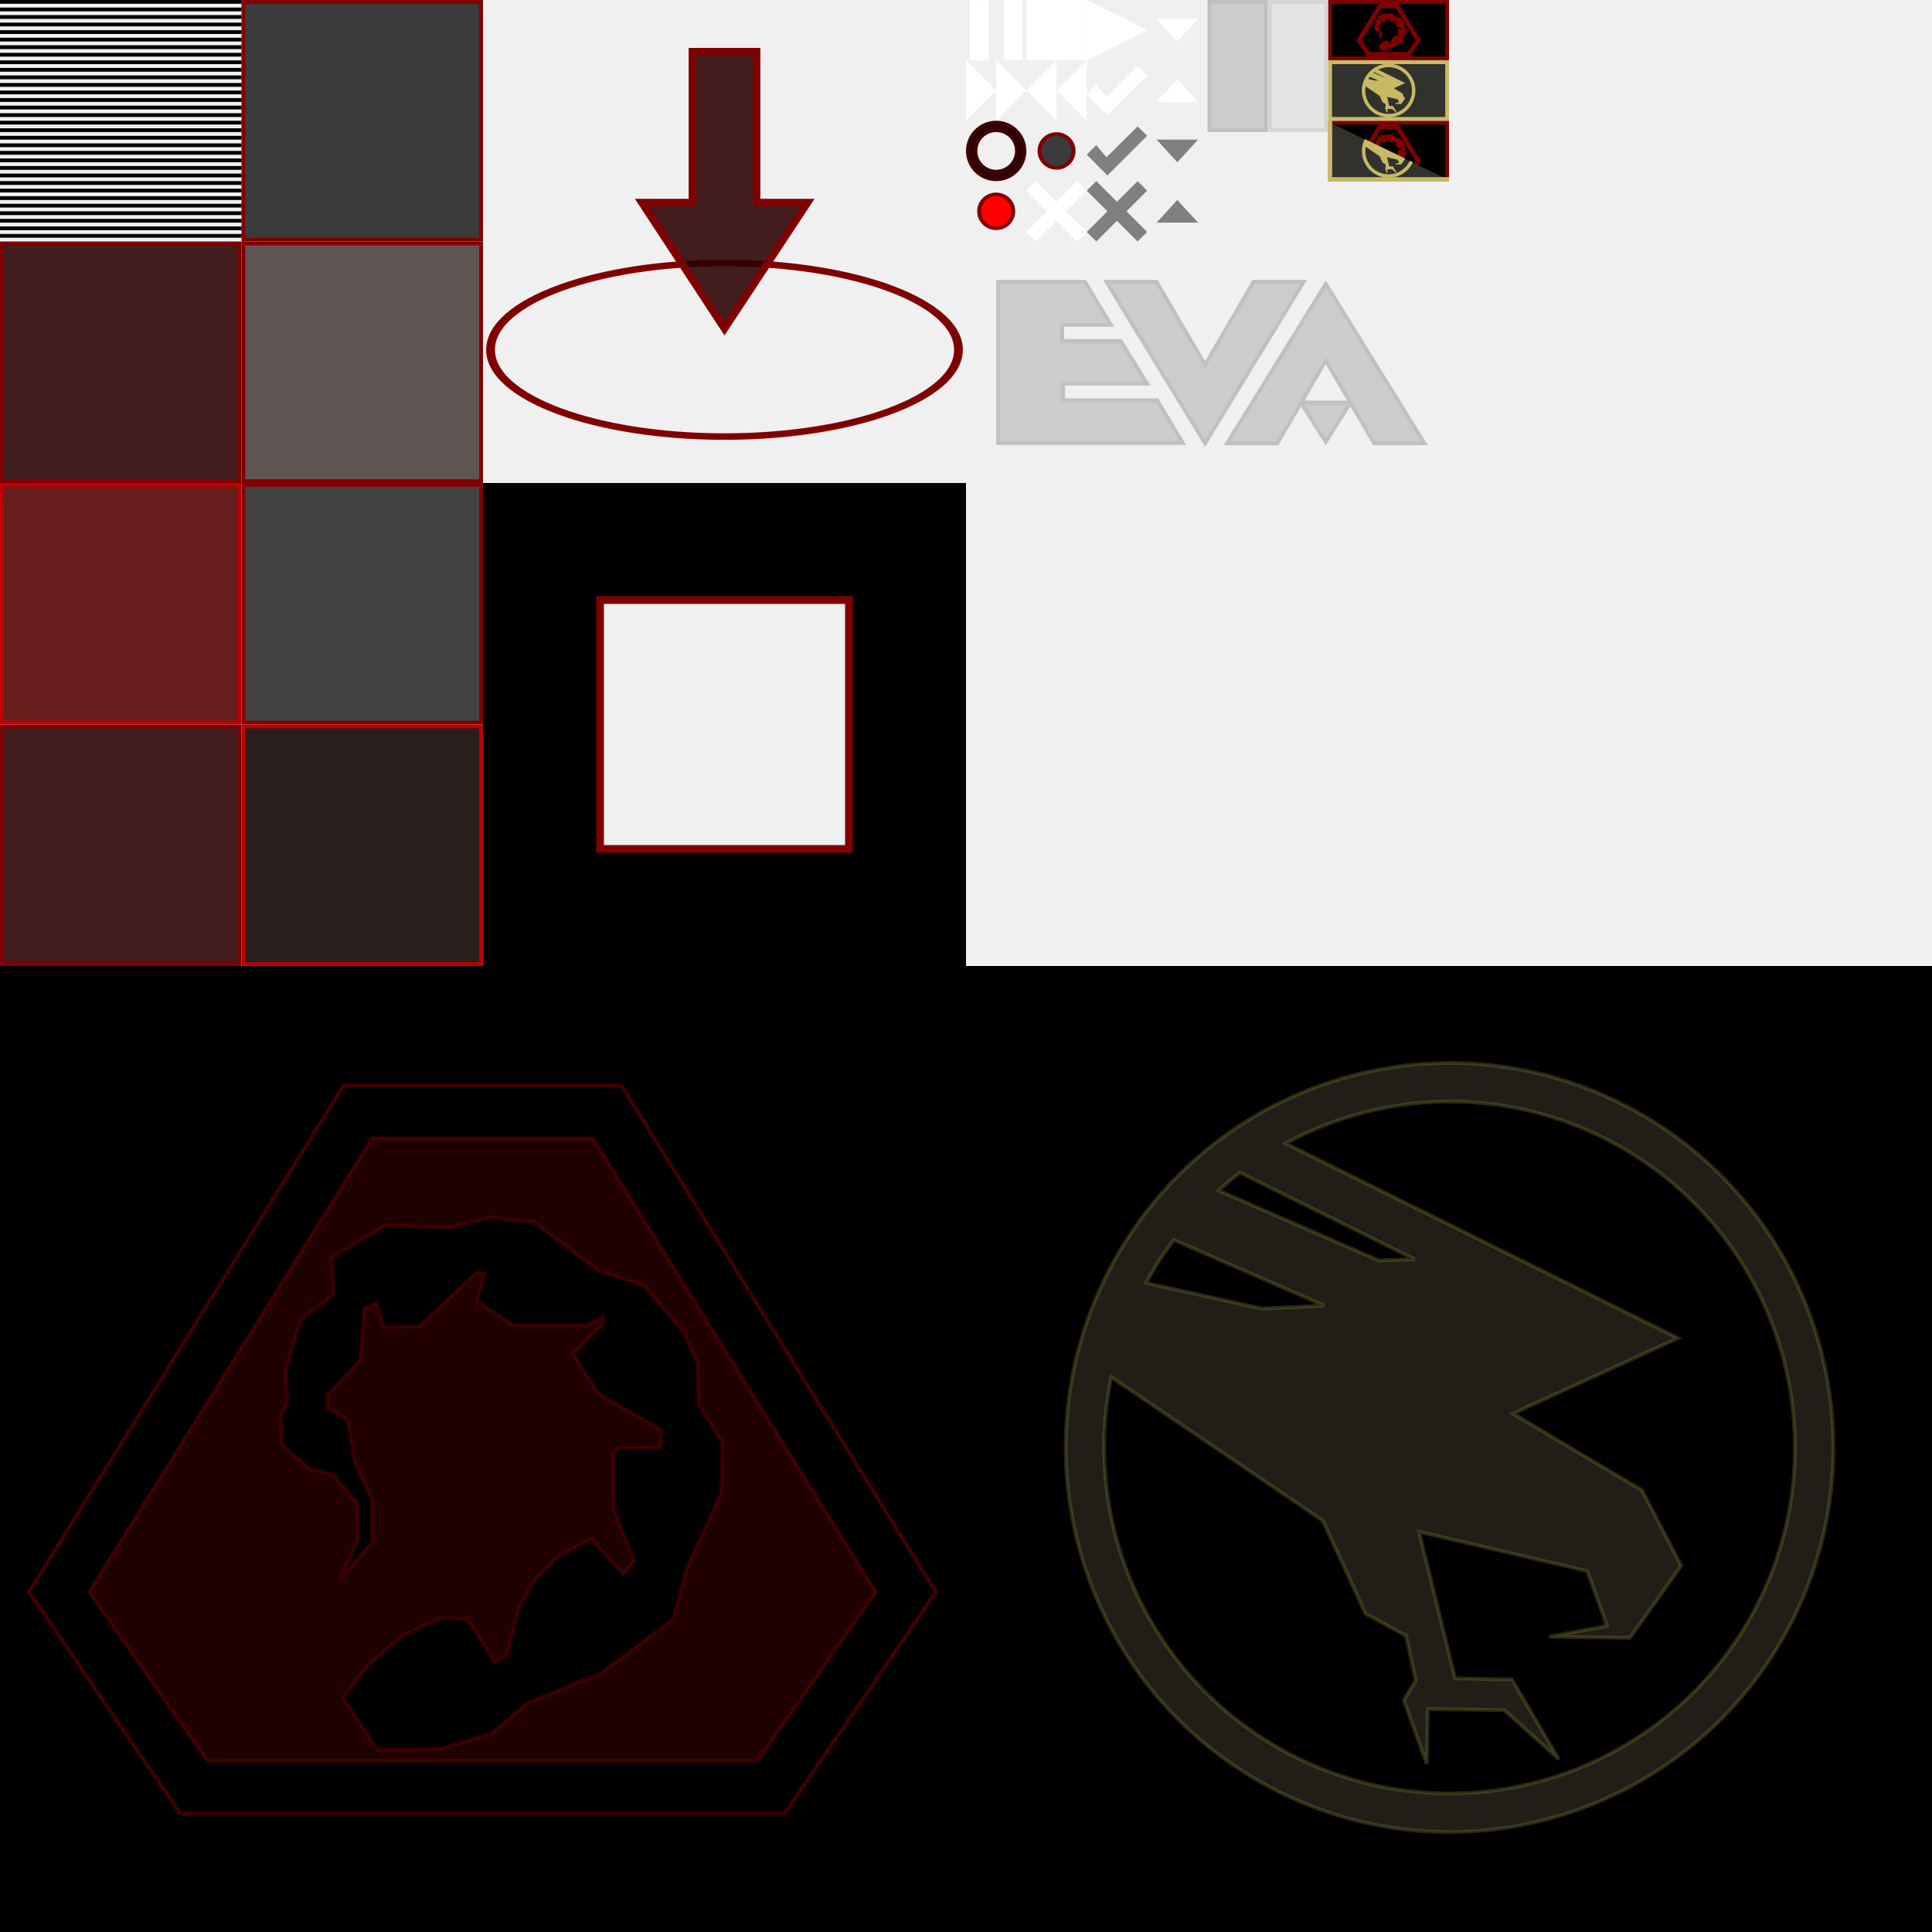
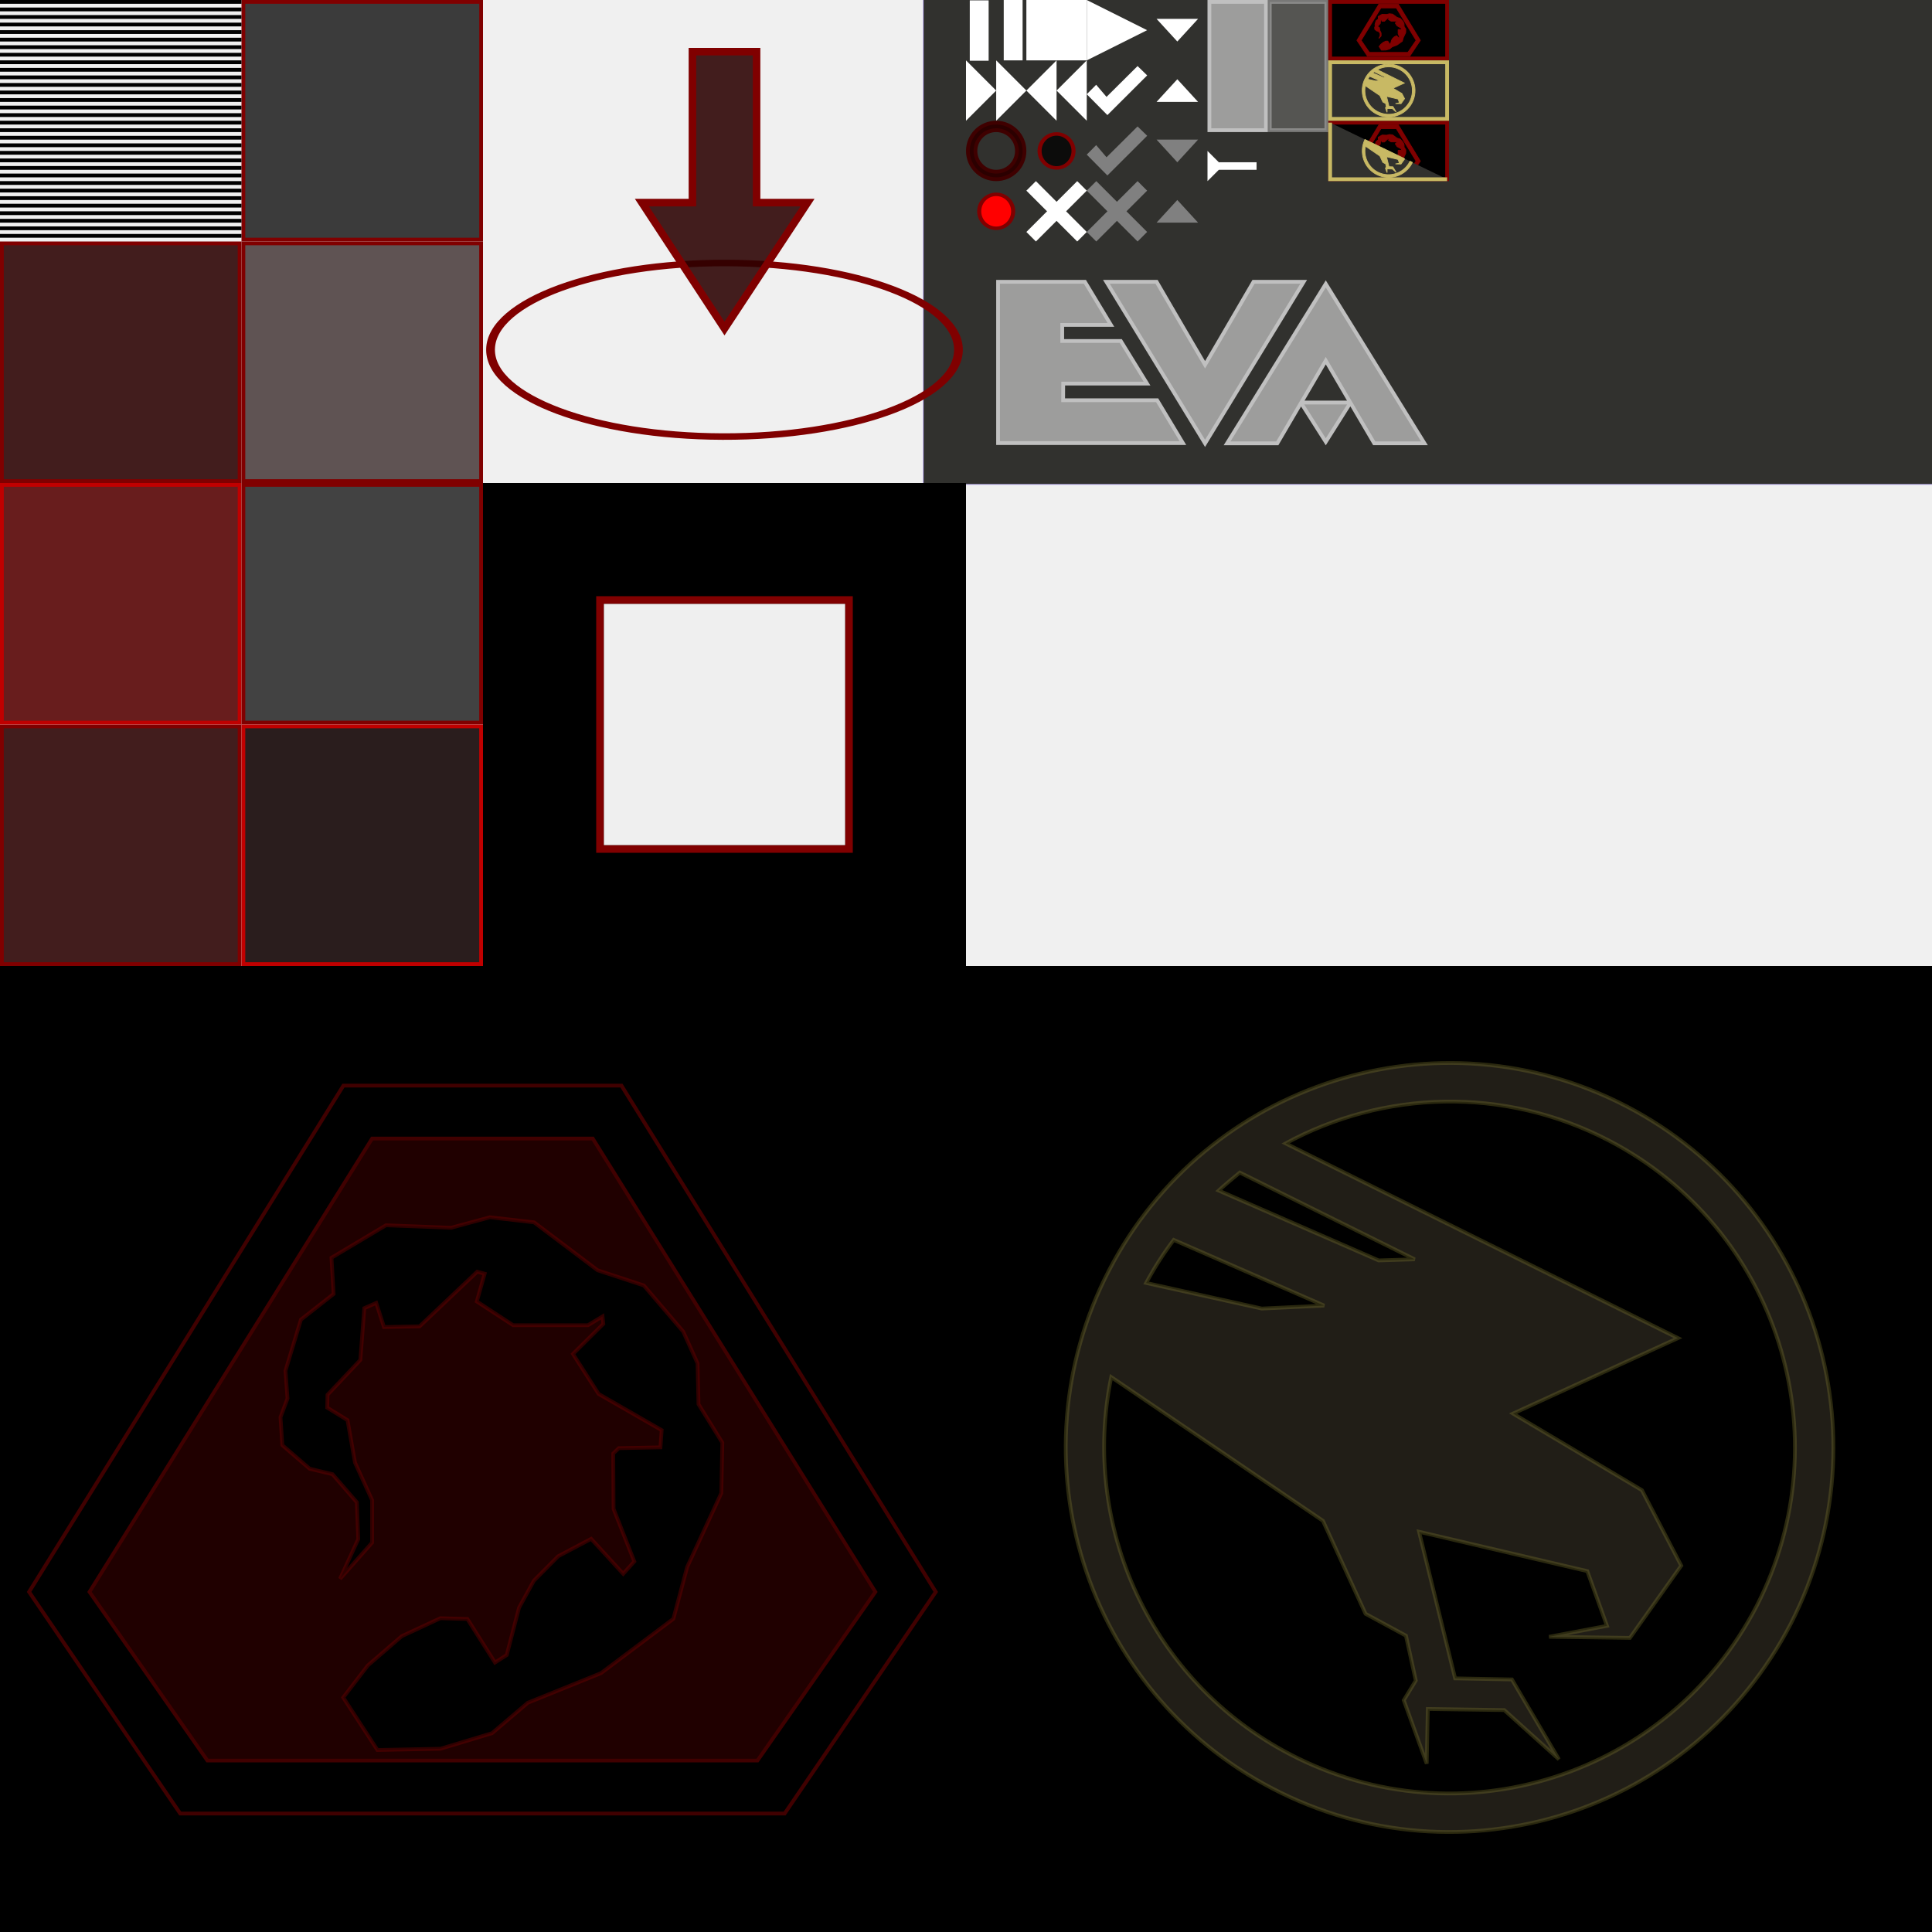
<svg xmlns="http://www.w3.org/2000/svg" width="512" height="512" id="svg2" version="1.1">
  <defs id="defs4">
    <marker style="overflow:visible;" id="Arrow1Lend" refX="0.0" refY="0.0" orient="auto">
      <path transform="scale(0.8) rotate(180) translate(12.5,0)" style="fill-rule:evenodd;stroke:#000000;stroke-width:1.0pt;marker-start:none;" d="M 0.0,0.0 L 5.0,-5.0 L -12.5,0.0 L 5.0,5.0 L 0.0,0.0 z " id="path4339" />
    </marker>
    <marker style="overflow:visible" id="TriangleOutL" refX="0.0" refY="0.0" orient="auto">
      <path transform="scale(0.8)" style="fill-rule:evenodd;stroke:#000000;stroke-width:1.0pt;marker-start:none" d="M 5.77,0.0 L -2.88,5.0 L -2.88,-5.0 L 5.77,0.0 z " id="path4479" />
    </marker>
  </defs>
  <g id="layer1" transform="translate(0,-540.3622)">
+     <rect style="fill:#31312e;fill-opacity:1;stroke:#c8b9ff;stroke-width:0.2;stroke-linecap:butt;stroke-linejoin:miter;stroke-miterlimit:4;stroke-opacity:1;stroke-dasharray:none;stroke-dashoffset:0" id="rect3946" width="275.133" height="150.941" x="244.659" y="-22.546" transform="translate(0,540.3622)" />
    <rect y="572.862" x="352.5" height="15" width="31" id="rect3912" style="fill:#000000;fill-opacity:1;stroke:#800000;stroke-width:1;stroke-opacity:1" />
    <path style="fill:#800000;fill-opacity:1;stroke:#800000;stroke-width:0.2;stroke-miterlimit:4;stroke-opacity:1;stroke-dasharray:none" d="m 365.47,584.7 0.459,-0.579 0.634,-0.53 0.721,-0.325 0.505,0.013 0.516,0.789 0.22,-0.136 0.23,-0.857 0.277,-0.487 0.456,-0.445 0.615,-0.314 0.599,0.633 0.208,-0.223 -0.387,-0.952 -0.007,-1.002 0.104,-0.096 0.778,-0.015 0.022,-0.311 -1.178,-0.656 -0.479,-0.723 0.567,-0.544 -0.015,-0.136 -0.272,0.159 -1.398,0 -0.679,-0.43 0.147,-0.502 -0.14,-0.036 -1.075,0.988 -0.666,0.013 -0.145,-0.437 -0.223,0.095 -0.074,0.937 -0.613,0.63 -0.006,0.233 0.379,0.226 0.14,0.769 0.319,0.678 0,0.769 -0.599,0.656 0.341,-0.719 -0.027,-0.667 -0.454,-0.508 -0.427,-0.099 -0.511,-0.427 -0.034,-0.505 0.131,-0.34 -0.038,-0.5 0.289,-0.925 0.611,-0.464 -0.04,-0.656 1.018,-0.588 1.218,0.045 0.723,-0.19 0.826,0.092 1.186,0.867 0.865,0.276 0.736,0.835 0.267,0.574 0.018,0.739 0.445,0.696 -0.019,0.912 -0.638,1.336 -0.259,0.939 -1.352,0.983 -1.368,0.536 -0.667,0.55 -0.964,0.282 -1.178,0.023 z" id="path3942" />
    <path id="path3944" style="fill:#800000;fill-opacity:1;stroke:#800000;stroke-width:0.2;stroke-miterlimit:4;stroke-opacity:1;stroke-dasharray:none" d="m 370.044,574.467 5.236,8.594 -2.184,3.196 -10.192,0 -2.184,-3.196 5.236,-8.594 z m 0.532,-1.005 -5.152,0 -5.824,9.599 2.8,4.201 11.2,0 2.8,-4.201 z" />
    <rect style="fill:#2b0000;fill-opacity:0.878;stroke:#800000;stroke-width:1;stroke-linecap:square;stroke-miterlimit:4;stroke-dasharray:none" id="rect3776-3" width="63" height="63" x="0.5" y="732.862" />
    <rect y="668.862" x="0.5" height="63" width="63" id="rect3759" style="fill:#560000;fill-opacity:0.878;stroke:#c00000;stroke-width:1;stroke-linecap:square;stroke-miterlimit:4;stroke-opacity:1;stroke-dasharray:none" />
    <rect y="668.862" x="64.5" height="63" width="63" id="rect2984-3" style="fill:#2b2b2b;fill-opacity:0.878;stroke:#800000;stroke-width:1;stroke-linecap:square;stroke-miterlimit:4;stroke-opacity:1;stroke-dasharray:none" />
    <rect y="732.862" x="64.5" height="63" width="63" id="rect3753" style="fill:#0f0000;fill-opacity:0.878;stroke:#c00000;stroke-width:1;stroke-linecap:square;stroke-miterlimit:4;stroke-opacity:1;stroke-dasharray:none" />
    <rect style="fill:#2b0000;fill-opacity:0.878;stroke:#800000;stroke-width:1;stroke-linecap:square;stroke-miterlimit:4;stroke-dasharray:none" id="rect3776" width="63" height="63" x="0.5" y="604.862" />
    <rect y="-603.862" x="64.5" height="63" width="63" id="rect2984" style="fill:#000000;fill-opacity:0.753;stroke:#800000;stroke-width:1;stroke-linecap:square;stroke-miterlimit:4;stroke-dasharray:none" transform="scale(1,-1)" />
    <rect transform="scale(1,-1)" style="fill:#302020;fill-opacity:0.753;stroke:#800000;stroke-width:1;stroke-linecap:square;stroke-miterlimit:4;stroke-dasharray:none" id="rect3007" width="63" height="63" x="64.5" y="-667.862" />
    <g id="g3052" transform="translate(-128,-256)">
      <path id="path5225" d="m 128.5,796.862 63.001,0" style="fill:none;stroke:#000000;stroke-width:1;stroke-linecap:square;stroke-linejoin:miter;stroke-miterlimit:4;stroke-opacity:1;stroke-dasharray:none" />
      <path style="fill:none;stroke:#000000;stroke-width:1;stroke-linecap:square;stroke-linejoin:miter;stroke-miterlimit:4;stroke-opacity:1;stroke-dasharray:none" d="m 128.5,798.862 63.001,0" id="path5229" />
      <path id="path5231" d="m 128.5,800.862 63.001,0" style="fill:none;stroke:#000000;stroke-width:1;stroke-linecap:square;stroke-linejoin:miter;stroke-miterlimit:4;stroke-opacity:1;stroke-dasharray:none" />
      <path style="fill:none;stroke:#000000;stroke-width:1;stroke-linecap:square;stroke-linejoin:miter;stroke-miterlimit:4;stroke-opacity:1;stroke-dasharray:none" d="m 128.5,802.862 63.001,0" id="path5233" />
      <path id="path5235" d="m 128.5,804.862 63.001,0" style="fill:none;stroke:#000000;stroke-width:1;stroke-linecap:square;stroke-linejoin:miter;stroke-miterlimit:4;stroke-opacity:1;stroke-dasharray:none" />
      <path style="fill:none;stroke:#000000;stroke-width:1;stroke-linecap:square;stroke-linejoin:miter;stroke-miterlimit:4;stroke-opacity:1;stroke-dasharray:none" d="m 128.5,806.862 63.001,0" id="path5237" />
      <path id="path5239" d="m 128.5,808.862 63.001,0" style="fill:none;stroke:#000000;stroke-width:1;stroke-linecap:square;stroke-linejoin:miter;stroke-miterlimit:4;stroke-opacity:1;stroke-dasharray:none" />
      <path style="fill:none;stroke:#000000;stroke-width:1;stroke-linecap:square;stroke-linejoin:miter;stroke-miterlimit:4;stroke-opacity:1;stroke-dasharray:none" d="m 128.5,810.862 63.001,0" id="path5241" />
      <path id="path5243" d="m 128.5,812.862 63.001,0" style="fill:none;stroke:#000000;stroke-width:1;stroke-linecap:square;stroke-linejoin:miter;stroke-miterlimit:4;stroke-opacity:1;stroke-dasharray:none" />
      <path style="fill:none;stroke:#000000;stroke-width:1;stroke-linecap:square;stroke-linejoin:miter;stroke-miterlimit:4;stroke-opacity:1;stroke-dasharray:none" d="m 128.5,814.862 63.001,0" id="path5245" />
      <path id="path5247" d="m 128.5,816.862 63.001,0" style="fill:none;stroke:#000000;stroke-width:1;stroke-linecap:square;stroke-linejoin:miter;stroke-miterlimit:4;stroke-opacity:1;stroke-dasharray:none" />
      <path style="fill:none;stroke:#000000;stroke-width:1;stroke-linecap:square;stroke-linejoin:miter;stroke-miterlimit:4;stroke-opacity:1;stroke-dasharray:none" d="m 128.5,818.862 63.001,0" id="path5249" />
      <path id="path5251" d="m 128.5,820.862 63.001,0" style="fill:none;stroke:#000000;stroke-width:1;stroke-linecap:square;stroke-linejoin:miter;stroke-miterlimit:4;stroke-opacity:1;stroke-dasharray:none" />
      <path style="fill:none;stroke:#000000;stroke-width:1;stroke-linecap:square;stroke-linejoin:miter;stroke-miterlimit:4;stroke-opacity:1;stroke-dasharray:none" d="m 128.5,822.862 63.001,0" id="path5253" />
      <path id="path5255" d="m 128.5,824.862 63.001,0" style="fill:none;stroke:#000000;stroke-width:1;stroke-linecap:square;stroke-linejoin:miter;stroke-miterlimit:4;stroke-opacity:1;stroke-dasharray:none" />
      <path style="fill:none;stroke:#000000;stroke-width:1;stroke-linecap:square;stroke-linejoin:miter;stroke-miterlimit:4;stroke-opacity:1;stroke-dasharray:none" d="m 128.5,826.862 63.001,0" id="path5257" />
      <path id="path5259" d="m 128.5,828.862 63.001,0" style="fill:none;stroke:#000000;stroke-width:1;stroke-linecap:square;stroke-linejoin:miter;stroke-miterlimit:4;stroke-opacity:1;stroke-dasharray:none" />
      <path style="fill:none;stroke:#000000;stroke-width:1;stroke-linecap:square;stroke-linejoin:miter;stroke-miterlimit:4;stroke-opacity:1;stroke-dasharray:none" d="m 128.5,830.862 63.001,0" id="path5261" />
      <path id="path5263" d="m 128.5,832.862 63.001,0" style="fill:none;stroke:#000000;stroke-width:1;stroke-linecap:square;stroke-linejoin:miter;stroke-miterlimit:4;stroke-opacity:1;stroke-dasharray:none" />
      <path style="fill:none;stroke:#000000;stroke-width:1;stroke-linecap:square;stroke-linejoin:miter;stroke-miterlimit:4;stroke-opacity:1;stroke-dasharray:none" d="m 128.5,834.862 63.001,0" id="path5265" />
      <path id="path5267" d="m 128.5,836.862 63.001,0" style="fill:none;stroke:#000000;stroke-width:1;stroke-linecap:square;stroke-linejoin:miter;stroke-miterlimit:4;stroke-opacity:1;stroke-dasharray:none" />
      <path style="fill:none;stroke:#000000;stroke-width:1;stroke-linecap:square;stroke-linejoin:miter;stroke-miterlimit:4;stroke-opacity:1;stroke-dasharray:none" d="m 128.5,838.862 63.001,0" id="path5269" />
      <path id="path5271" d="m 128.5,840.862 63.001,0" style="fill:none;stroke:#000000;stroke-width:1;stroke-linecap:square;stroke-linejoin:miter;stroke-miterlimit:4;stroke-opacity:1;stroke-dasharray:none" />
      <path style="fill:none;stroke:#000000;stroke-width:1;stroke-linecap:square;stroke-linejoin:miter;stroke-miterlimit:4;stroke-opacity:1;stroke-dasharray:none" d="m 128.5,842.862 63.001,0" id="path5273" />
      <path id="path5275" d="m 128.5,844.862 63.001,0" style="fill:none;stroke:#000000;stroke-width:1;stroke-linecap:square;stroke-linejoin:miter;stroke-miterlimit:4;stroke-opacity:1;stroke-dasharray:none" />
      <path style="fill:none;stroke:#000000;stroke-width:1;stroke-linecap:square;stroke-linejoin:miter;stroke-miterlimit:4;stroke-opacity:1;stroke-dasharray:none" d="m 128.5,846.862 63.001,0" id="path5277" />
      <path id="path5279" d="m 128.5,848.862 63.001,0" style="fill:none;stroke:#000000;stroke-width:1;stroke-linecap:square;stroke-linejoin:miter;stroke-miterlimit:4;stroke-opacity:1;stroke-dasharray:none" />
      <path style="fill:none;stroke:#000000;stroke-width:1;stroke-linecap:square;stroke-linejoin:miter;stroke-miterlimit:4;stroke-opacity:1;stroke-dasharray:none" d="m 128.5,850.862 63.001,0" id="path5281" />
      <path id="path5283" d="m 128.5,852.862 63.001,0" style="fill:none;stroke:#000000;stroke-width:1;stroke-linecap:square;stroke-linejoin:miter;stroke-miterlimit:4;stroke-opacity:1;stroke-dasharray:none" />
      <path style="fill:none;stroke:#000000;stroke-width:1;stroke-linecap:square;stroke-linejoin:miter;stroke-miterlimit:4;stroke-opacity:1;stroke-dasharray:none" d="m 128.5,854.862 63.001,0" id="path5285" />
      <path id="path5287" d="m 128.5,856.862 63.001,0" style="fill:none;stroke:#000000;stroke-width:1;stroke-linecap:square;stroke-linejoin:miter;stroke-miterlimit:4;stroke-opacity:1;stroke-dasharray:none" />
      <path style="fill:none;stroke:#000000;stroke-width:1;stroke-linecap:square;stroke-linejoin:miter;stroke-miterlimit:4;stroke-opacity:1;stroke-dasharray:none" d="m 128.5,858.862 63.001,0" id="path5289" />
    </g>
    <g transform="translate(128,-256)" id="layer1-9">
      <rect y="940.362" x="16" height="96" width="96" id="rect2987" style="fill:#000080;fill-opacity:0.004;stroke:#000000;stroke-width:32;stroke-linecap:square;stroke-miterlimit:4;stroke-dasharray:none" />
      <rect y="955.362" x="31" height="66" width="66" id="rect3776-4" style="fill:none;stroke:#800000;stroke-width:2;stroke-linecap:square;stroke-miterlimit:4;stroke-dasharray:none" />
    </g>
    <g id="g3280" transform="translate(0,-256)" style="display:none">
      <text id="text3048" y="893.862" x="4" style="font-size:8px;font-style:normal;font-weight:normal;line-height:125%;letter-spacing:0px;word-spacing:0px;fill:#ffffff;fill-opacity:1;stroke:none;font-family:Sans" xml:space="preserve">
        <tspan y="893.862" x="4" id="tspan3050">panel-darkred</tspan>
      </text>
      <text xml:space="preserve" style="font-size:8px;font-style:normal;font-weight:normal;line-height:125%;letter-spacing:0px;word-spacing:0px;fill:#ffffff;fill-opacity:1;stroke:none;font-family:Sans" x="74.2" y="893.862" id="text3086">
        <tspan id="tspan3088" x="74.2" y="893.862">panel-gray</tspan>
      </text>
      <text id="text3090" y="831.862" x="74.2" style="font-size:8px;font-style:normal;font-weight:normal;line-height:125%;letter-spacing:0px;word-spacing:0px;fill:#ffffff;fill-opacity:1;stroke:none;font-family:Sans" xml:space="preserve">
        <tspan y="831.862" x="74.2" id="tspan3092">panel-black</tspan>
      </text>
      <text xml:space="preserve" style="font-size:8px;font-style:normal;font-weight:normal;line-height:125%;letter-spacing:0px;word-spacing:0px;fill:#800000;fill-opacity:1;stroke:none;font-family:Sans" x="3.273" y="831.862" id="text3094">
        <tspan id="tspan3096" x="3.273" y="831.862">panel-scanline</tspan>
      </text>
      <text id="text3098" y="959.862" x="6.2" style="font-size:8px;font-style:normal;font-weight:normal;line-height:125%;letter-spacing:0px;word-spacing:0px;fill:#ffffff;fill-opacity:1;stroke:none;font-family:Sans" xml:space="preserve">
        <tspan y="959.862" x="6.2" id="tspan3100">button-hover</tspan>
      </text>
      <text xml:space="preserve" style="font-size:8px;font-style:normal;font-weight:normal;line-height:125%;letter-spacing:0px;word-spacing:0px;fill:#ffffff;fill-opacity:1;stroke:none;font-family:Sans" x="18.2" y="1023.862" id="text3102">
        <tspan id="tspan3104" x="18.2" y="1023.862">button</tspan>
      </text>
      <text xml:space="preserve" style="font-size:8px;font-style:normal;font-weight:normal;line-height:125%;letter-spacing:0px;word-spacing:0px;fill:#ffffff;fill-opacity:1;stroke:none;font-family:Sans" x="64.2" y="959.862" id="text3106">
        <tspan id="tspan3108" x="64.2" y="959.862">button-disabled</tspan>
      </text>
      <text id="text3110" y="1023.862" x="65.5" style="font-size:8px;font-style:normal;font-weight:normal;line-height:125%;letter-spacing:0px;word-spacing:0px;fill:#ffffff;fill-opacity:1;stroke:none;font-family:Sans" xml:space="preserve">
        <tspan y="1023.862" x="65.5" id="tspan3112">button-pressed</tspan>
      </text>
      <text xml:space="preserve" style="font-size:8px;font-style:normal;font-weight:normal;line-height:125%;letter-spacing:0px;word-spacing:0px;fill:#000000;fill-opacity:1;stroke:none;font-family:Sans" x="160.6" y="989.862" id="text3159">
        <tspan id="tspan3161" x="160.6" y="989.862">shellmapborder</tspan>
      </text>
    </g>
    <rect style="fill:#000000;fill-opacity:1;stroke:#000000;stroke-width:1;stroke-linecap:butt;stroke-miterlimit:4;stroke-opacity:1;stroke-dasharray:none;stroke-dashoffset:0" id="rect4028" width="511" height="255" x="0.5" y="796.862" />
    <path style="fill:#800000;fill-opacity:0.251;stroke:#000000;stroke-width:1;stroke-opacity:1" d="m 157.084,842.1 74.888,120.133 -31.237,44.682 -145.771,0 -31.237,-44.682 74.888,-120.133 z" id="path3068" />
    <path style="fill-opacity:1;stroke:#800000;stroke-width:1;stroke-opacity:0.361;stroke-miterlimit:4;stroke-dasharray:none" d="m 90.962,990.221 6.513,-8.486 8.998,-7.767 10.23,-4.761 7.156,0.196 7.314,11.548 3.115,-1.986 3.264,-12.547 3.924,-7.134 6.466,-6.51 8.717,-4.6 8.495,9.27 2.946,-3.271 -5.495,-13.946 -0.089,-14.675 1.473,-1.411 11.041,-0.214 0.318,-4.558 -16.707,-9.601 -6.796,-10.595 8.043,-7.963 -0.214,-1.986 -3.864,2.334 -19.822,0 -9.628,-6.291 2.079,-7.357 -1.984,-0.528 -15.252,14.467 -9.445,0.197 -2.053,-6.398 -3.162,1.395 -1.053,13.728 -8.697,9.224 -0.079,3.414 5.38,3.311 1.982,11.257 4.531,9.933 0,11.257 -8.495,9.601 4.831,-10.525 -0.383,-9.768 -6.444,-7.438 -6.05,-1.444 -7.245,-6.25 -0.483,-7.397 1.858,-4.984 -0.545,-7.33 4.102,-13.551 8.661,-6.799 -0.566,-9.601 14.442,-8.608 17.274,0.662 10.261,-2.786 11.71,1.348 16.825,12.695 12.265,4.037 10.443,12.234 3.792,8.407 0.249,10.822 6.313,10.19 -0.266,13.36 -9.044,19.571 -3.667,13.752 -19.179,14.397 -19.402,7.849 -9.462,8.06 -13.669,4.127 -16.707,0.331 z" id="path3093" />
    <path id="path5446" style="fill:#000000;fill-opacity:1;stroke:#800000;stroke-width:1;stroke-opacity:0.502" d="m 157.084,842.1 74.888,120.133 -31.237,44.682 -145.771,0 -31.237,-44.682 74.888,-120.133 z m 7.609,-14.047 -73.687,0 -83.298,134.18 40.047,58.729 160.188,0 40.047,-58.729 z" />
    <path id="path6111" style="fill:#c8b98d;fill-opacity:0.165;fill-rule:evenodd;stroke:#807c30;stroke-width:1px;stroke-linecap:butt;stroke-linejoin:miter;stroke-opacity:0.329" d="m 350.92,886.359 -16.538,0.783 -30.641,-6.786 c 2.178,-4.042 4.618,-7.855 7.314,-11.405 z m 23.992,-12.265 -9.553,0.29 -42.393,-18.518 c 1.827,-1.652 3.715,-3.223 5.59,-4.766 z m -32.926,131.225 C 304.773,985.96 286.403,944.578 294.491,905.31 l 56.103,38.083 11.29,24.646 10.711,5.799 2.605,11.888 -3.184,5.219 6.079,16.817 0.289,-14.498 20.265,0.29 14.475,13.048 -12.448,-21.166 -15.054,-0.29 -9.553,-38.853 44.583,10.438 5.211,14.498 -15.343,2.9 21.423,0.29 13.606,-19.137 -10.422,-20.007 -34.161,-20.297 43.714,-20.007 -103.981,-51.594 c 25.758,-13.991 57.728,-15.298 85.666,-0.764 44.66,23.233 62.215,78.218 39.169,123.352 -23.433,45.188 -78.689,62.692 -123.549,39.355 z m -4.699,9.061 c -49.856,-25.936 -69.28,-87.442 -43.384,-137.376 25.896,-49.934 87.305,-69.388 137.162,-43.452 49.634,25.821 69.145,86.93 43.531,137.09 -26.043,50.22 -87.453,69.674 -137.309,43.738 z" />
    <g transform="translate(128,-382.3057)" id="layer1-36">
      <path transform="matrix(1.995402,0,0,1.480459,-42.18389,874.7715)" d="M 22.144,94.834 C 22.288,86.254 36.316,79.357 53.475,79.429 70.635,79.501 84.429,86.515 84.285,95.095 84.141,103.675 70.113,110.572 52.953,110.499 35.896,110.428 22.143,103.494 22.143,94.964" id="path2985" style="fill:none;stroke:#800000;stroke-width:1.164;stroke-linecap:round;stroke-miterlimit:4;stroke-opacity:1;stroke-dasharray:none" />
      <path id="rect4963" d="m 55.5,936.362 17,0 0,40 13.5,0 -22,33.375 -21.894,-33.375 13.394,0 z" style="fill:#2b0000;fill-opacity:0.878;stroke:#800000;stroke-width:2;stroke-linecap:round;stroke-miterlimit:4;stroke-opacity:1" />
    </g>
    <rect style="fill:#ffffff;fill-opacity:1;stroke:none" id="rect3316" width="5" height="16" x="257" y="540.46" />
    <rect style="fill:#ffffff;fill-opacity:1;stroke:none" id="rect4100" width="5" height="16" x="266" y="540.362" />
    <rect y="540.362" x="272" height="16" width="16" id="rect4110" style="fill:#ffffff;fill-opacity:1;stroke:none" />
    <path style="fill:#ffffff;fill-opacity:1;stroke:none" d="m 288,540.362 16,8 0,0 -16,8 z" id="rect4114" />
    <path id="path4119" d="m 256,556.362 8,8 0,0 -8,8 z" style="fill:#ffffff;fill-opacity:1;stroke:none" />
    <path style="fill:#ffffff;fill-opacity:1;stroke:none" d="m 264,556.362 8,8 0,0 -8,8 z" id="path4121" />
    <path style="fill:#ffffff;fill-opacity:1;stroke:none" d="m 288,556.362 -8,8 0,0 8,8 z" id="path4131" />
    <path id="path4133" d="m 280,556.362 -8,8 0,0 8,8 z" style="fill:#ffffff;fill-opacity:1;stroke:none" />
    <path style="fill:#2b0000;fill-opacity:1;stroke:#3f0000;stroke-width:1;stroke-linecap:butt;stroke-miterlimit:4;stroke-opacity:1;stroke-dasharray:none;stroke-dashoffset:0" d="M 264 32.5 C 259.858 32.499 256.501 35.858 256.5 40 C 256.499 44.142 259.858 47.499 264 47.5 C 268.142 47.501 271.499 44.142 271.5 40 C 271.5 35.858 268.142 32.501 264 32.5 z M 264 34.5 C 267.037 34.5 269.5 36.963 269.5 40 C 269.5 43.038 267.038 45.5 264 45.5 C 260.962 45.5 258.5 43.038 258.5 40 C 258.5 36.962 260.962 34.5 264 34.5 z " transform="translate(0,540.3622)" id="path4279" />
    <path transform="matrix(0.9020343,0,0,0.7731723,22.75002,541.2837)" d="m 290.177,50.544 c -4e-4,3.214 -2.234,5.82 -4.989,5.819 -2.755,-4.77e-4 -4.988,-2.607 -4.988,-5.821 4e-4,-3.214 2.234,-5.82 4.989,-5.819 2.755,4.76e-4 4.988,2.606 4.988,5.82" id="path4289" style="fill:#000000;fill-opacity:0.753;stroke:#800000;stroke-width:1.197;stroke-linecap:butt;stroke-miterlimit:4;stroke-opacity:1;stroke-dasharray:none;stroke-dashoffset:0" />
    <path style="fill:#ffffff;fill-opacity:1;stroke:none" d="m 301.468,557.867 2.547,2.475 -10.544,10.52 -5.471,-5.524 2.498,-2.514 2.741,3.215 z" id="rect4408" />
    <path id="path4413" d="m 301.468,573.867 2.547,2.475 -10.544,10.52 -5.471,-5.524 2.498,-2.514 2.741,3.215 z" style="fill:#808080;fill-opacity:1;stroke:none" />
    <path id="path4415" d="m 306.5,545.362 5.5,6 0,0 5.5,-6 z" style="fill:#ffffff;fill-opacity:1;stroke:none" />
    <path style="fill:#ffffff;fill-opacity:1;stroke:none" d="m 306.5,567.362 5.5,-6 0,0 5.5,6 z" id="path4421" />
    <path id="path4425" d="m 306.5,577.362 5.5,6 0,0 5.5,-6 z" style="fill:#808080;fill-opacity:1;stroke:none" />
    <path id="path4429" d="m 306.5,599.362 5.5,-6 0,0 5.5,6 z" style="fill:#808080;fill-opacity:1;stroke:none" />
    <path style="fill:#c0c0c0;fill-opacity:0.753;stroke:#c0c0c0;stroke-width:1;stroke-linecap:round;stroke-linejoin:miter;stroke-miterlimit:4;stroke-opacity:1;stroke-dashoffset:0" d="m 264.5,615.035 23,0 6.908,11.434 -12.908,-1.6e-4 0,4.261 15.518,0 6.962,11.291 -22.217,0 -0.02,4.407 24.911,0 6.828,11.357 -48.982,-2e-5 z" id="rect3142" />
    <path style="fill:#c0c0c0;fill-opacity:0.753;stroke:#c0c0c0;stroke-width:1;stroke-linecap:round;stroke-linejoin:miter;stroke-miterlimit:4;stroke-opacity:1;stroke-dashoffset:0" d="m 293.2,615.035 13.3,0 8.932,15.316 3.918,6.684 3.84,-6.551 9.01,-15.449 13.3,0 -26.15,42.827 z" id="path3931" />
    <path style="fill:#c0c0c0;fill-opacity:0.753;stroke:#c0c0c0;stroke-width:1;stroke-linecap:round;stroke-linejoin:miter;stroke-miterlimit:4;stroke-opacity:1;stroke-dashoffset:0" d="m 351.344,615.597 -26.156,42.251 13.312,0 6.281,-10.719 6.562,10.318 6.531,-10.35 6.312,10.75 13.312,0 z m 0,20.344 6.5,11.094 -13,0 z" id="path3963" />
    <path style="fill:#ff0000;fill-opacity:1;stroke:#800000;stroke-width:1.197;stroke-linecap:butt;stroke-miterlimit:4;stroke-opacity:1;stroke-dasharray:none;stroke-dashoffset:0" id="path3991" d="m 290.177,50.544 c -4e-4,3.214 -2.234,5.82 -4.989,5.819 -2.755,-4.77e-4 -4.988,-2.607 -4.988,-5.821 4e-4,-3.214 2.234,-5.82 4.989,-5.819 2.755,4.76e-4 4.988,2.606 4.988,5.82" transform="matrix(0.9020343,0,0,0.7731723,6.750015,557.2837)" />
    <rect y="540.862" x="336.5" height="34" width="15" id="rect3999" style="fill:#c0c0c0;fill-opacity:0.251;stroke:#c0c0c0;stroke-width:1;stroke-linecap:square;stroke-miterlimit:4;stroke-dasharray:none;stroke-opacity:0.502" />
    <rect style="fill:#c0c0c0;fill-opacity:0.753;stroke:#c0c0c0;stroke-width:1;stroke-linecap:square;stroke-miterlimit:4;stroke-opacity:1;stroke-dasharray:none" id="rect4003" width="15" height="34" x="320.5" y="540.862" />
    <path style="fill:#ffffff;fill-opacity:1;stroke:none" d="m 272,590.889 2.527,-2.527 13.473,13.473 -2.527,2.527 z" id="path3086" />
    <path id="path3088" d="m 288,590.889 -2.527,-2.527 -13.473,13.473 2.527,2.527 z" style="fill:#ffffff;fill-opacity:1;stroke:none" />
    <path id="path3090" d="m 288,590.889 2.527,-2.527 13.473,13.473 -2.527,2.527 z" style="fill:#808080;fill-opacity:1;stroke:none" />
    <path style="fill:#808080;fill-opacity:1;stroke:none" d="m 304,590.889 -2.527,-2.527 -13.473,13.473 2.527,2.527 z" id="path3092" />
    <rect style="fill:#000000;fill-opacity:1;stroke:#800000;stroke-width:1;stroke-opacity:1" id="rect3088" width="31" height="15" x="352.5" y="540.862" />
    <rect y="556.862" x="352.5" height="15" width="31" id="rect3870" style="fill:#31312e;fill-opacity:1;stroke:#c8b964;stroke-width:1;stroke-opacity:1" />
    <path d="m 365.713,561.779 -1.138,0.054 -2.109,-0.466 c 0.15,-0.278 0.318,-0.54 0.503,-0.783 z m 1.651,-0.843 -0.657,0.02 -2.917,-1.272 c 0.126,-0.113 0.256,-0.221 0.385,-0.327 z m -2.266,9.014 c -2.561,-1.33 -3.825,-4.173 -3.268,-6.87 l 3.861,2.616 0.777,1.693 0.737,0.398 0.179,0.817 -0.219,0.359 0.418,1.155 0.02,-0.996 1.395,0.02 0.996,0.896 -0.857,-1.454 -1.036,-0.02 -0.657,-2.669 3.068,0.717 0.359,0.996 -1.056,0.199 1.474,0.02 0.936,-1.315 -0.717,-1.374 -2.351,-1.394 3.008,-1.374 -7.156,-3.544 c 1.773,-0.961 3.973,-1.051 5.895,-0.052 3.073,1.596 4.281,5.373 2.695,8.474 -1.613,3.104 -5.415,4.307 -8.502,2.703 z m -0.323,0.622 c -3.431,-1.782 -4.768,-6.007 -2.986,-9.437 1.782,-3.43 6.008,-4.767 9.439,-2.985 3.416,1.774 4.758,5.972 2.996,9.417 -1.792,3.45 -6.018,4.786 -9.449,3.005 z" style="fill:#c8b964;fill-opacity:1;fill-rule:evenodd;stroke:#c8b964;stroke-opacity:1;stroke-width:0.2;stroke-miterlimit:4;stroke-dasharray:none" id="path3872" />
    <path id="path3889" d="m 365.47,552.7 0.459,-0.579 0.634,-0.53 0.721,-0.325 0.505,0.013 0.516,0.789 0.22,-0.136 0.23,-0.857 0.277,-0.487 0.456,-0.445 0.615,-0.314 0.599,0.633 0.208,-0.223 -0.387,-0.952 -0.007,-1.002 0.104,-0.096 0.778,-0.015 0.022,-0.311 -1.178,-0.656 -0.479,-0.723 0.567,-0.544 -0.015,-0.136 -0.272,0.159 -1.398,0 -0.679,-0.43 0.147,-0.502 -0.14,-0.036 -1.075,0.988 -0.666,0.013 -0.145,-0.437 -0.223,0.095 -0.074,0.937 -0.613,0.63 -0.006,0.233 0.379,0.226 0.14,0.769 0.319,0.678 0,0.769 -0.599,0.656 0.341,-0.719 -0.027,-0.667 -0.454,-0.508 -0.427,-0.099 -0.511,-0.427 -0.034,-0.505 0.131,-0.34 -0.038,-0.5 0.289,-0.925 0.611,-0.464 -0.04,-0.656 1.018,-0.588 1.218,0.045 0.723,-0.19 0.826,0.092 1.186,0.867 0.865,0.276 0.736,0.835 0.267,0.574 0.018,0.739 0.445,0.696 -0.019,0.912 -0.638,1.336 -0.259,0.939 -1.352,0.983 -1.368,0.536 -0.667,0.55 -0.964,0.282 -1.178,0.023 z" style="fill:#800000;fill-opacity:1;stroke:#800000;stroke-width:0.2;stroke-miterlimit:4;stroke-opacity:1;stroke-dasharray:none" />
    <path d="m 370.044,542.467 5.236,8.594 -2.184,3.196 -10.192,0 -2.184,-3.196 5.236,-8.594 z m 0.532,-1.005 -5.152,0 -5.824,9.599 2.8,4.201 11.2,0 2.8,-4.201 z" style="fill:#800000;fill-opacity:1;stroke:#800000;stroke-width:0.2;stroke-miterlimit:4;stroke-opacity:1;stroke-dasharray:none" id="path3891" />
-     <path style="fill:#31312e;fill-opacity:1;stroke:#c8b964;stroke-width:1;stroke-opacity:1;stroke-linecap:square" d="m 383.5,587.862 -31,0 0,-15" id="rect3901" />
-     <path style="fill:none;fill-opacity:1;stroke:#c8b964;stroke-width:1;stroke-opacity:1;stroke-linecap:square" d="M 383.5 47.5 L 352.5 47.5 L 352.5 32.5 " id="path3932" transform="translate(0,540.3622)" />
+     <path style="fill:#31312e;fill-opacity:1;stroke:#c8b964;stroke-width:1;stroke-opacity:1;stroke-linecap:butt;stroke-linejoin:miter" d="m 383.5,587.862 -31,0 0,-15" id="rect3901" />
    <path style="fill:#c8b964;fill-opacity:1;fill-rule:evenodd;stroke:#c8b964;stroke-width:0.2;stroke-miterlimit:4;stroke-opacity:1;stroke-dasharray:none" d="M 361.719 36.969 C 360.073 40.366 361.409 44.468 364.781 46.219 C 368.212 48 372.427 46.669 374.219 43.219 C 374.247 43.158 374.255 43.092 374.281 43.031 L 373.656 42.719 C 373.634 42.771 373.618 42.823 373.594 42.875 C 371.981 45.979 368.181 47.197 365.094 45.594 C 362.533 44.264 361.287 41.416 361.844 38.719 L 365.688 41.344 L 366.469 43.031 L 367.219 43.438 L 367.375 44.25 L 367.156 44.594 L 367.594 45.75 L 367.594 44.75 L 369 44.781 L 370 45.688 L 369.125 44.219 L 368.094 44.188 L 367.438 41.531 L 370.5 42.25 L 370.875 43.25 L 369.812 43.438 L 371.281 43.469 L 372.219 42.156 L 372.125 42 L 361.719 36.969 z " transform="translate(0,540.3622)" id="path3937" />
+     <path id="path3948" d="m 320,580.362 4,4 0,0 -4,4 z" style="fill:#ffffff;fill-opacity:1;stroke:none" />
+     <rect style="fill:#ffffff;fill-opacity:1;stroke:none" id="rect3950" width="10" height="2" x="323" y="583.362" />
  </g>
</svg>
